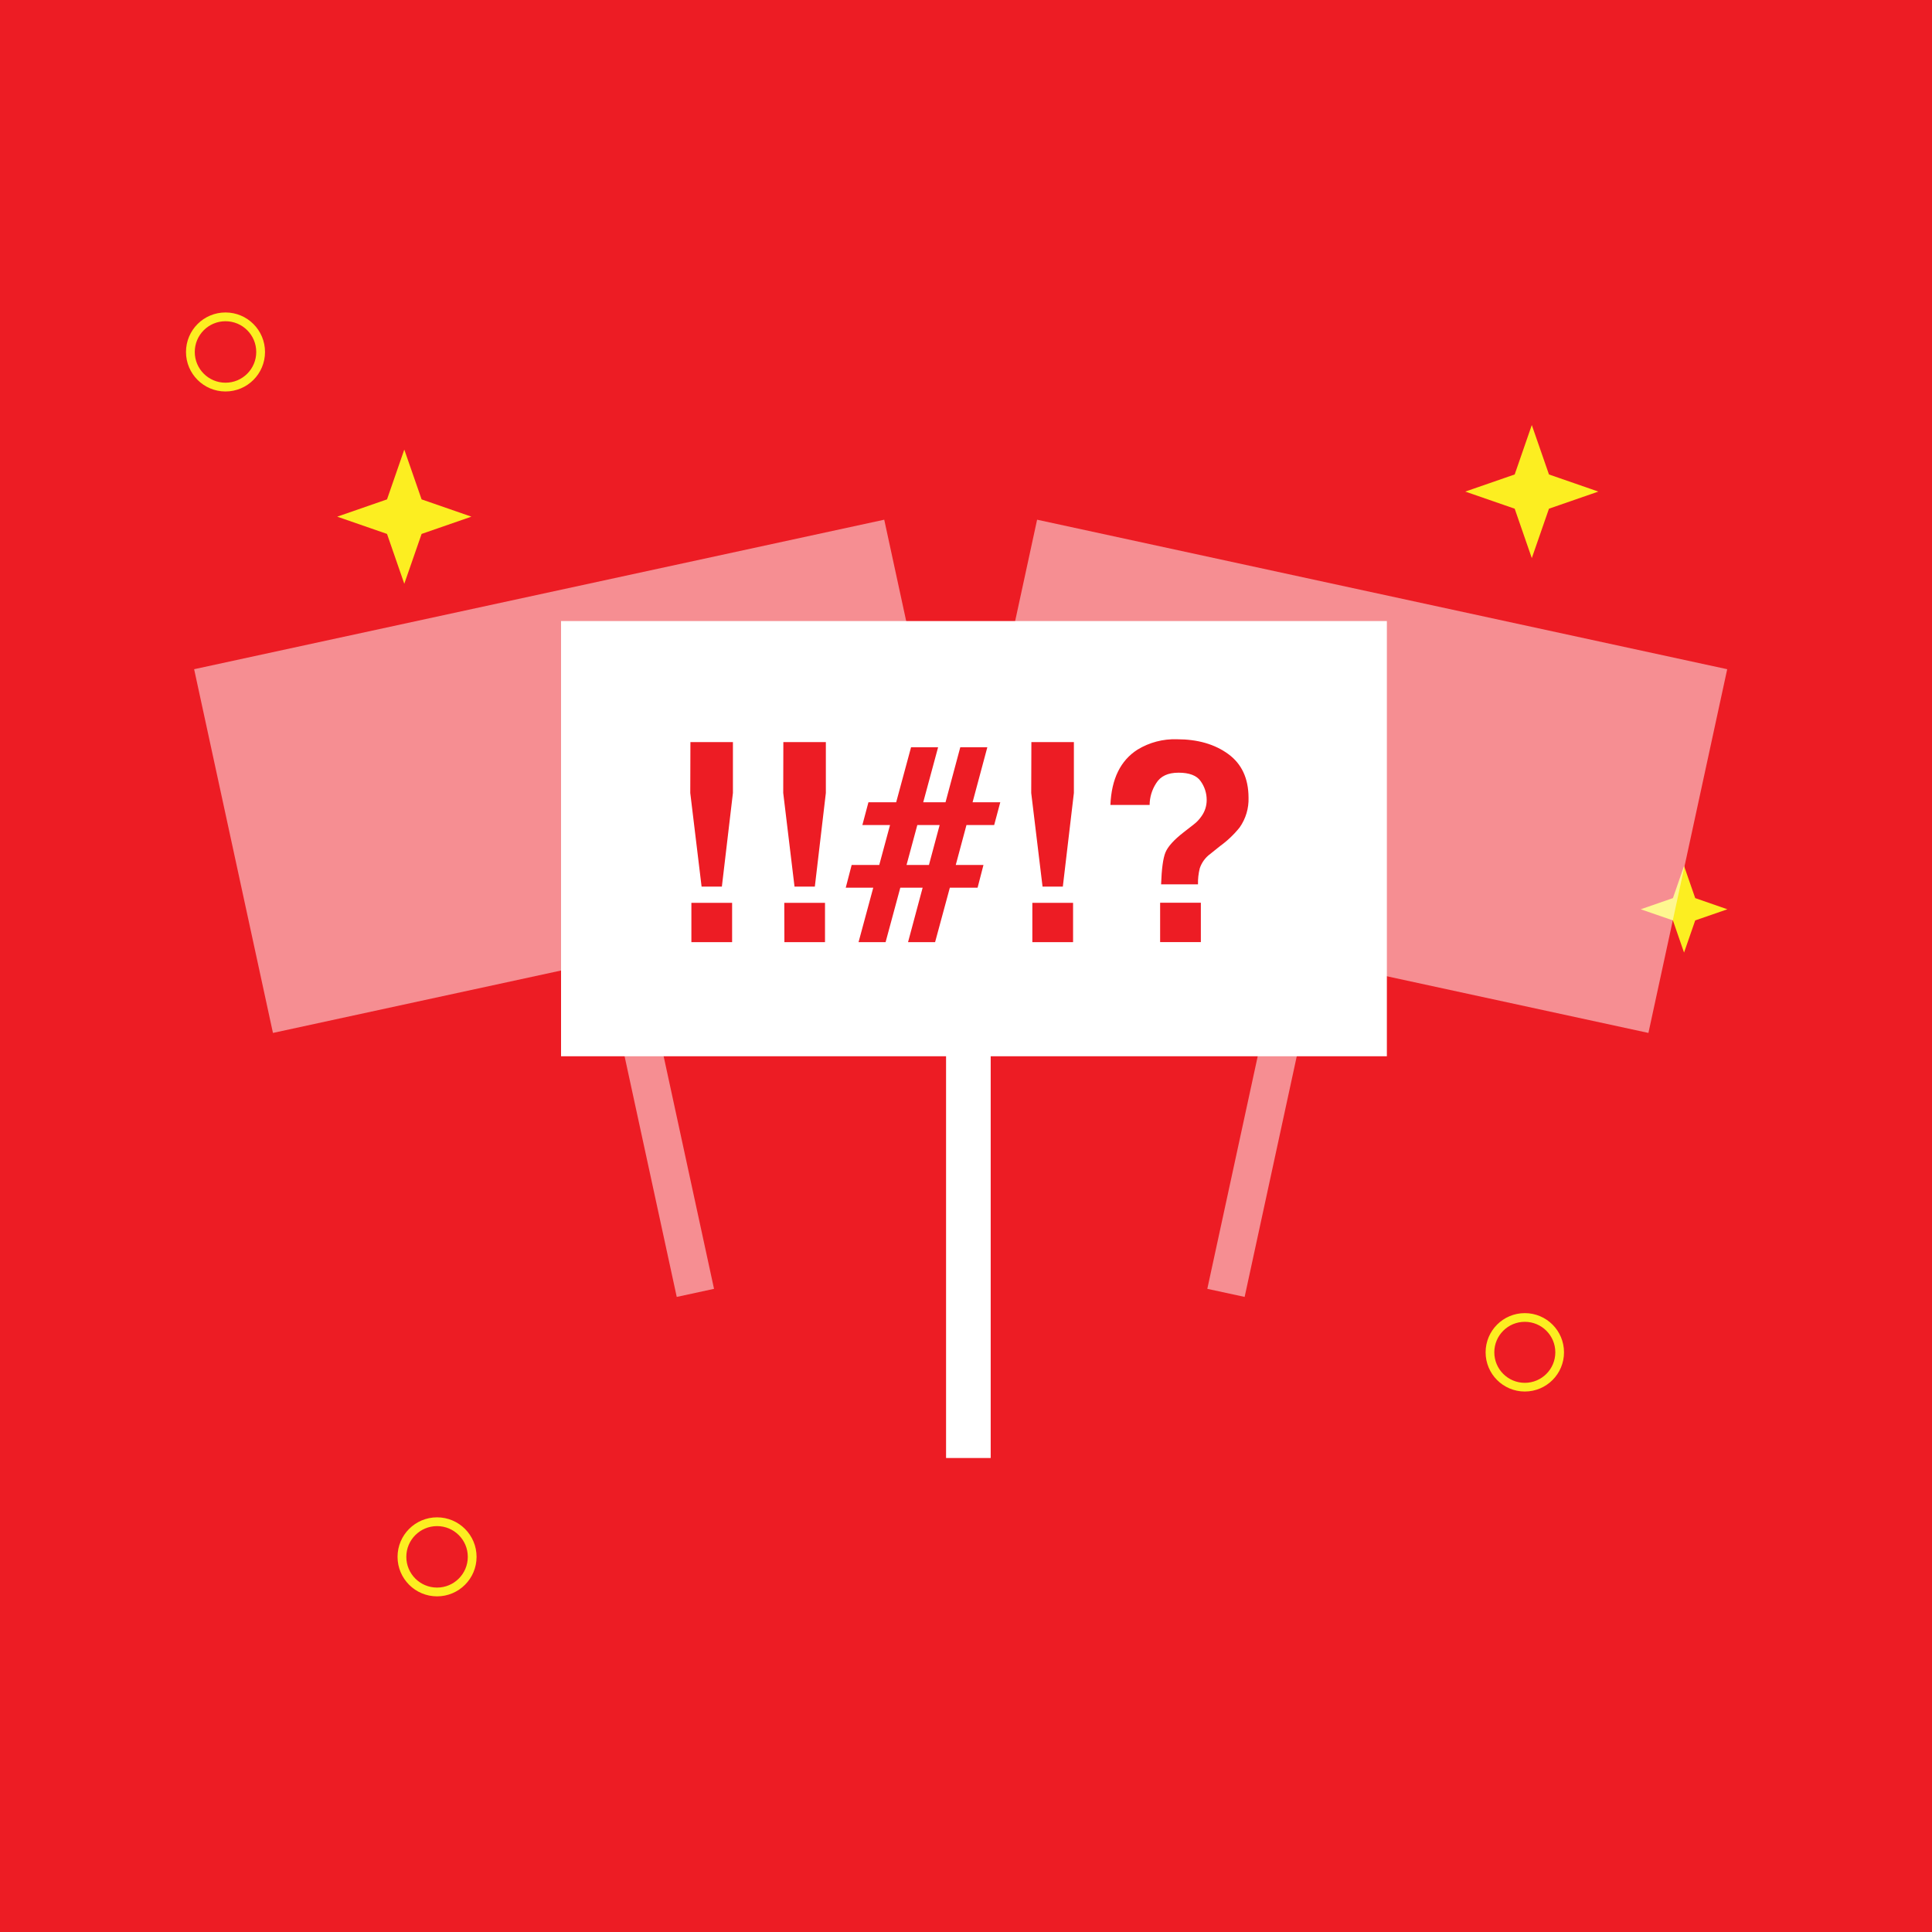
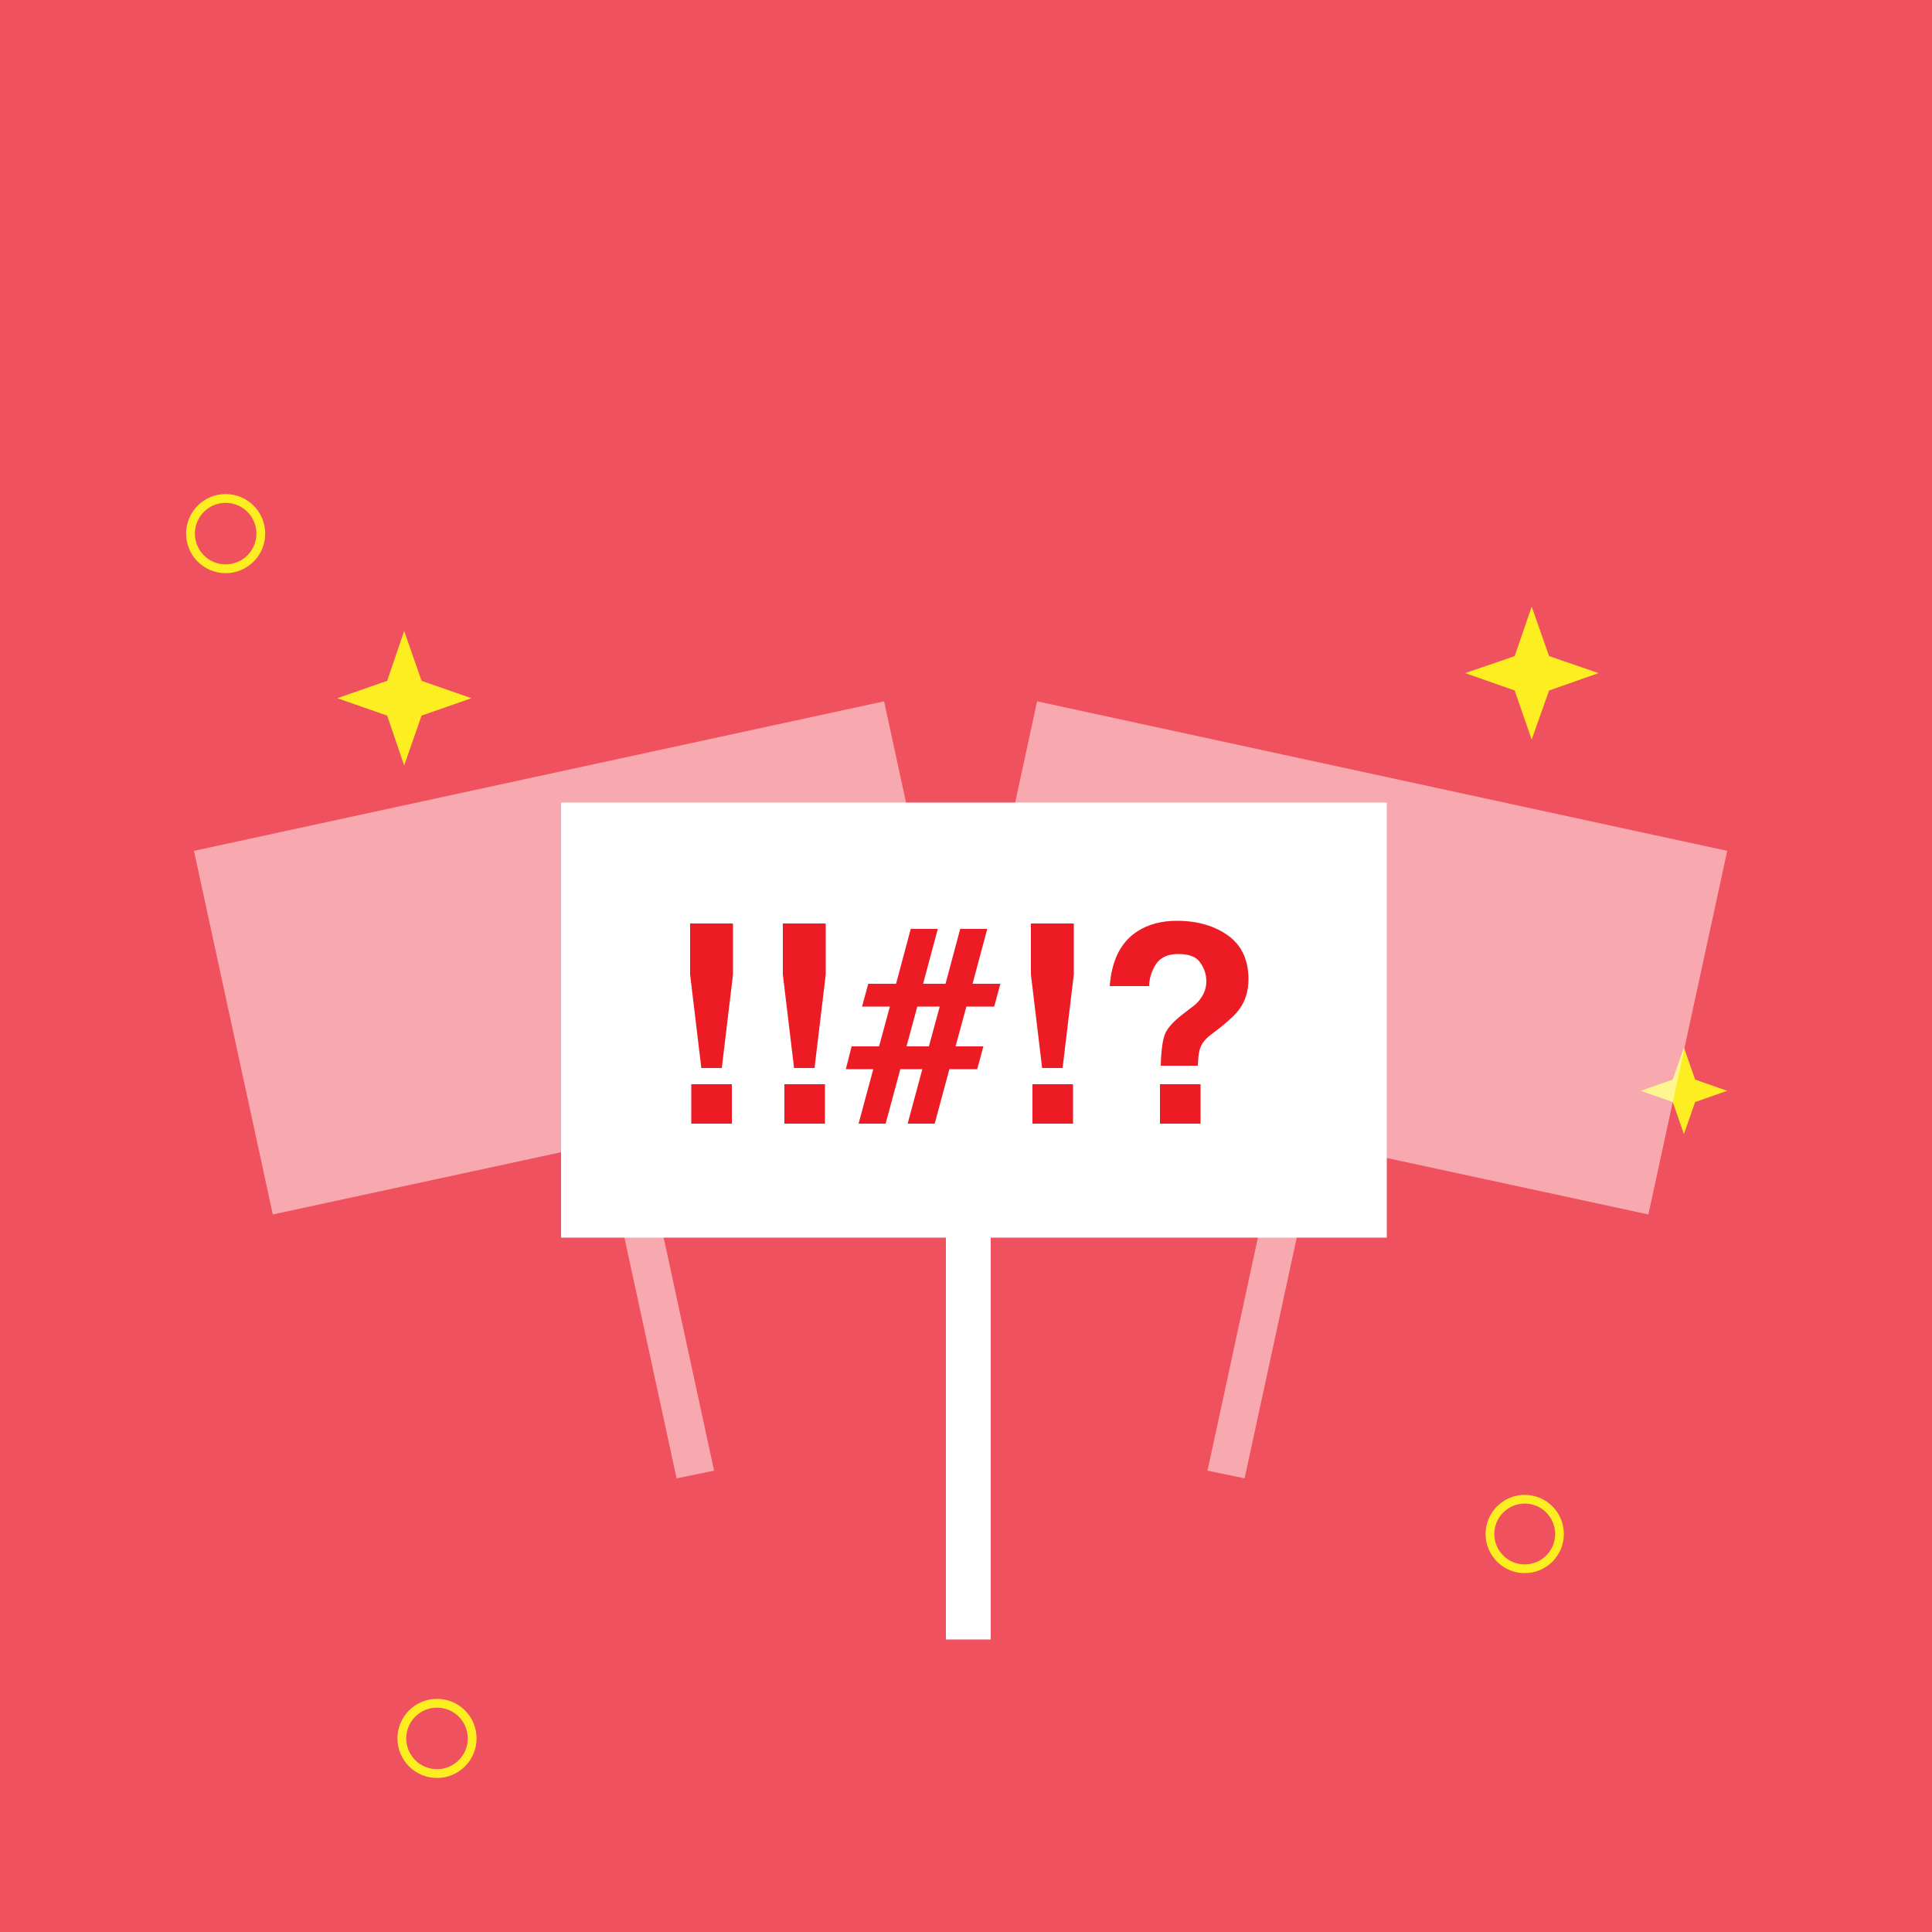
- <svg xmlns="http://www.w3.org/2000/svg" viewBox="0 0 500 500">
-   <defs>
-     <style>.cls-1{fill:#ed1c24;}.cls-2{fill:#fcee21;}.cls-3,.cls-4{fill:none;stroke:#fcee21;stroke-miterlimit:10;}.cls-3{stroke-width:2.25px;}.cls-4{stroke-width:2.27px;}.cls-5,.cls-6{fill:#fff;}.cls-5{opacity:0.5;}</style>
-   </defs>
+ <svg xmlns="http://www.w3.org/2000/svg" version="1.1" x="0px" y="0px" viewBox="0 0 500 500" style="enable-background:new 0 0 500 500;" xml:space="preserve">
+   <style type="text/css">
+ 	.st0{fill:#FBB03B;}
+ 	.st1{fill:#A2BC53;}
+ 	.st2{fill:#E56575;}
+ 	.st3{fill:#F2D453;}
+ 	.st4{fill:#F2F2F2;}
+ 	.st5{fill:#65C4E5;stroke:#0071BC;stroke-miterlimit:10;}
+ 	.st6{fill:#EF97AA;}
+ 	.st7{fill:#29ABE2;}
+ 	.st8{fill:#44AD5C;}
+ 	.st9{fill:#EF525E;}
+ 	.st10{fill:#FCEE21;}
+ 	.st11{fill:none;stroke:#FCEE21;stroke-width:2.254;stroke-miterlimit:10;}
+ 	.st12{fill:none;stroke:#FCEE21;stroke-width:2.273;stroke-miterlimit:10;}
+ 	.st13{fill:#29ABE2;stroke:#0071BC;stroke-miterlimit:10;}
+ 	.st14{fill:#FFFFFF;}
+ 	.st15{fill:none;stroke:#FFFFFF;stroke-width:2.254;stroke-miterlimit:10;}
+ 	.st16{fill:none;stroke:#FFFFFF;stroke-width:2.273;stroke-miterlimit:10;}
+ 	.st17{fill:#F7931E;}
+ 	.st18{fill:#63703A;}
+ 	.st19{fill:#50592A;}
+ 	.st20{fill:#8C9663;}
+ 	.st21{fill:#848964;}
+ 	.st22{fill:#AA8465;}
+ 	.st23{fill:#736357;}
+ 	.st24{fill:#332823;}
+ 	.st25{fill:#666666;}
+ 	.st26{fill:#333333;}
+ 	.st27{fill:#F43122;}
+ 	.st28{fill:#C93C35;}
+ 	.st29{fill:#F44E45;}
+ 	.st30{fill:#E2AAB7;}
+ 	.st31{fill:#E593A3;}
+ 	.st32{fill:#40A4BF;}
+ 	.st33{fill:#1A8DB5;}
+ 	.st34{fill:#ACB5BC;}
+ 	.st35{fill:#939BA0;}
+ 	.st36{fill:#E8E8E8;}
+ 	.st37{fill:#C9C7C7;}
+ 	.st38{fill:none;stroke:#35302D;stroke-width:5;stroke-miterlimit:10;}
+ 	.st39{fill:#ED1C24;}
+ 	.st40{fill:#493C38;}
+ 	.st41{fill:#F4D9BD;}
+ 	.st42{fill:#EBA288;}
+ 	.st43{opacity:0.4;fill:#E4847C;}
+ 	.st44{fill:#5B5B5B;}
+ 	.st45{fill:#303030;}
+ 	.st46{fill:#F7F2F2;}
+ 	.st47{fill:#AFAFAF;}
+ 	.st48{fill:#FFDDBB;}
+ 	.st49{fill:#FFCCAA;}
+ 	.st50{fill:#AA663F;}
+ 	.st51{fill:#9C4C2E;}
+ 	.st52{fill:#EA7DB1;}
+ 	.st53{fill:#ED5AA7;}
+ 	.st54{fill:#F4E65D;}
+ 	.st55{fill:#F2D34E;}
+ 	.st56{fill:#ED1E79;}
+ 	.st57{fill:#543D34;}
+ 	.st58{fill:#C4A58A;}
+ 	.st59{fill:#A67C52;}
+ 	.st60{fill:#F15A24;}
+ 	.st61{fill:#42210B;}
+ 	.st62{fill:#949494;}
+ 	.st63{fill:#E0E2E2;}
+ 	.st64{fill:#F2715B;}
+ 	.st65{fill:#D1D3D5;}
+ 	.st66{fill:#3B444F;}
+ 	.st67{fill:#E6E6E6;}
+ 	.st68{fill:#B3B3B3;}
+ 	.st69{fill:#1C8FB7;}
+ 	.st70{fill-rule:evenodd;clip-rule:evenodd;fill:#FCEE21;}
+ 	.st71{opacity:0.5;fill:#FFFFFF;}
+ 	.st72{fill:none;stroke:#F7931E;stroke-width:8.278;stroke-miterlimit:10;}
+ 	.st73{fill:#FFFFFF;stroke:#FFFFFF;stroke-width:7.468;stroke-miterlimit:10;}
+ 	.st74{fill:#65C4E5;}
+ 	.st75{fill:none;stroke:#29ABE2;stroke-width:2;stroke-miterlimit:10;}
+ 	.st76{fill:none;stroke:#29ABE2;stroke-width:2;stroke-miterlimit:10;stroke-dasharray:8.571,5.357;}
+ 	.st77{fill:none;stroke:#1D8EB5;stroke-width:2;stroke-miterlimit:10;}
+ 	.st78{fill:none;stroke:#1D8EB5;stroke-width:2;stroke-miterlimit:10;stroke-dasharray:8.571,5.357;}
+ </style>
  <g id="BG">
-     <rect class="cls-1" width="500" height="500" />
-     <polygon class="cls-2" points="435.83 224.11 438.72 232.43 447.04 235.32 438.72 238.2 435.83 246.53 432.95 238.2 424.62 235.32 432.95 232.43 435.83 224.11" />
-     <circle class="cls-3" cx="394.62" cy="349.98" r="9.02" />
-     <circle class="cls-4" cx="113.11" cy="402.91" r="9.09" />
-     <polygon class="cls-2" points="396.43 110 400.87 122.79 413.65 127.22 400.87 131.65 396.43 144.44 392 131.65 379.21 127.22 392 122.79 396.43 110" />
-     <polygon class="cls-2" points="104.63 116.35 109.11 129.24 122 133.71 109.11 138.18 104.63 151.08 100.16 138.18 87.27 133.71 100.16 129.24 104.63 116.35" />
-     <circle class="cls-4" cx="58.36" cy="91.09" r="9.09" />
+     <rect x="0" class="st9" width="500" height="500" />
+     <polygon class="st10" points="435.8,271.1 438.7,279.4 447,282.3 438.7,285.2 435.8,293.5 432.9,285.2 424.6,282.3 432.9,279.4     " />
+     <circle class="st11" cx="394.6" cy="397" r="9" />
+     <circle class="st12" cx="113.1" cy="449.9" r="9.1" />
+     <polygon class="st10" points="396.4,157 400.9,169.8 413.7,174.2 400.9,178.7 396.4,191.4 392,178.7 379.2,174.2 392,169.8  " />
+     <polygon class="st10" points="104.6,163.3 109.1,176.2 122,180.7 109.1,185.2 104.6,198.1 100.2,185.2 87.3,180.7 100.2,176.2  " />
+     <circle class="st12" cx="58.4" cy="138.1" r="9.1" />
  </g>
-   <g id="Layer_1" data-name="Layer 1">
-     <polygon class="cls-5" points="50.24 173.19 228.84 134.5 249.23 228.63 165.97 246.67 184.79 333.55 175.14 335.64 156.31 248.76 70.64 267.32 50.24 173.19" />
-     <polygon class="cls-5" points="447 173.19 268.4 134.5 248.01 228.63 331.28 246.67 312.45 333.55 322.11 335.64 340.93 248.76 426.61 267.32 447 173.19" />
-     <rect class="cls-6" x="145.2" y="160.73" width="213.72" height="112.63" />
-     <rect class="cls-6" x="244.84" y="261.81" width="11.55" height="115.52" />
-     <path class="cls-1" d="M178.68,192.05h11v13.17l-2.86,24.23h-5.25l-2.93-24.23Zm.25,41.6h10.54v10.18H178.93Z" />
-     <path class="cls-1" d="M202.73,192.05h11v13.17l-2.85,24.23h-5.26l-2.92-24.23Zm.24,41.6h10.54v10.18H203Z" />
-     <path class="cls-1" d="M220.41,223.85h7.14l2.79-10.33h-7.16l1.57-5.89h7.18l3.85-14.24h7l-3.85,14.24h5.77l3.82-14.24h7l-3.82,14.24h7.17l-1.58,5.89h-7.17l-2.77,10.33h7.17L253,229.73h-7.18L242,243.83h-7l3.78-14.1H233l-3.81,14.1h-7l3.81-14.1h-7.12Zm20,0,2.77-10.33h-5.78l-2.79,10.33Z" />
-     <path class="cls-1" d="M266.92,192.05h11v13.17l-2.86,24.23h-5.25l-2.93-24.23Zm.25,41.6h10.54v10.18H267.17Z" />
-     <path class="cls-1" d="M294.39,194a18.45,18.45,0,0,1,10.22-2.68q8,0,13.24,3.81t5.27,11.28a12.7,12.7,0,0,1-2.29,7.72A26.12,26.12,0,0,1,315.7,219L313.21,221a7.58,7.58,0,0,0-2.71,3.71,15.51,15.51,0,0,0-.46,4.16h-9.55q.21-6,1.12-8.24c.61-1.51,2.18-3.26,4.71-5.23l2.57-2a9.1,9.1,0,0,0,2-2.08,7.14,7.14,0,0,0,1.4-4.27,8.27,8.27,0,0,0-1.56-4.88c-1-1.47-2.95-2.2-5.72-2.2s-4.65.9-5.78,2.71a10.44,10.44,0,0,0-1.71,5.64H287.37Q287.79,198.21,294.39,194Zm5.85,39.63h10.54v10.18H300.24Z" />
+   <g id="Layer_1">
+     <g>
+       <polygon class="st71" points="50.2,220.2 228.8,181.5 249.2,275.6 166,293.7 184.8,380.6 175.1,382.6 156.3,295.8 70.6,314.3       " />
+       <polygon class="st71" points="447,220.2 268.4,181.5 248,275.6 331.3,293.7 312.5,380.6 322.1,382.6 340.9,295.8 426.6,314.3       " />
+       <g>
+         <rect x="145.2" y="207.7" class="st14" width="213.7" height="112.6" />
+         <rect x="244.8" y="308.8" class="st14" width="11.6" height="115.5" />
+         <g>
+           <path class="st39" d="M178.7,239h11v13.2l-2.9,24.2h-5.3l-2.9-24.2V239z M178.9,280.6h10.5v10.2h-10.5V280.6z" />
+           <path class="st39" d="M202.7,239h11v13.2l-2.9,24.2h-5.3l-2.9-24.2V239z M203,280.6h10.5v10.2H203V280.6z" />
+           <path class="st39" d="M220.4,270.8h7.1l2.8-10.3h-7.2l1.6-5.9h7.2l3.8-14.2h7l-3.8,14.2h5.8l3.8-14.2h7l-3.8,14.2h7.2l-1.6,5.9      h-7.2l-2.8,10.3h7.2l-1.6,5.9h-7.2l-3.8,14.1h-7l3.8-14.1H233l-3.8,14.1h-7l3.8-14.1h-7.1L220.4,270.8z M240.4,270.8l2.8-10.3      h-5.8l-2.8,10.3H240.4z" />
+           <path class="st39" d="M266.9,239h11v13.2l-2.9,24.2h-5.3l-2.9-24.2V239z M267.2,280.6h10.5v10.2h-10.5V280.6z" />
+           <path class="st39" d="M294.4,241c2.8-1.8,6.2-2.7,10.2-2.7c5.3,0,9.7,1.3,13.2,3.8c3.5,2.5,5.3,6.3,5.3,11.3      c0,3.1-0.8,5.6-2.3,7.7c-0.9,1.3-2.6,2.9-5.1,4.9l-2.5,1.9c-1.4,1.1-2.3,2.3-2.7,3.7c-0.3,0.9-0.4,2.3-0.5,4.2h-9.6      c0.1-4,0.5-6.7,1.1-8.2c0.6-1.5,2.2-3.3,4.7-5.2l2.6-2c0.8-0.6,1.5-1.3,2-2.1c0.9-1.3,1.4-2.7,1.4-4.3c0-1.8-0.5-3.4-1.6-4.9      c-1-1.5-2.9-2.2-5.7-2.2c-2.7,0-4.6,0.9-5.8,2.7c-1.1,1.8-1.7,3.7-1.7,5.6h-10.2C287.7,248.6,290,243.8,294.4,241z M300.2,280.6      h10.5v10.2h-10.5V280.6z" />
+         </g>
+       </g>
+     </g>
  </g>
</svg>
